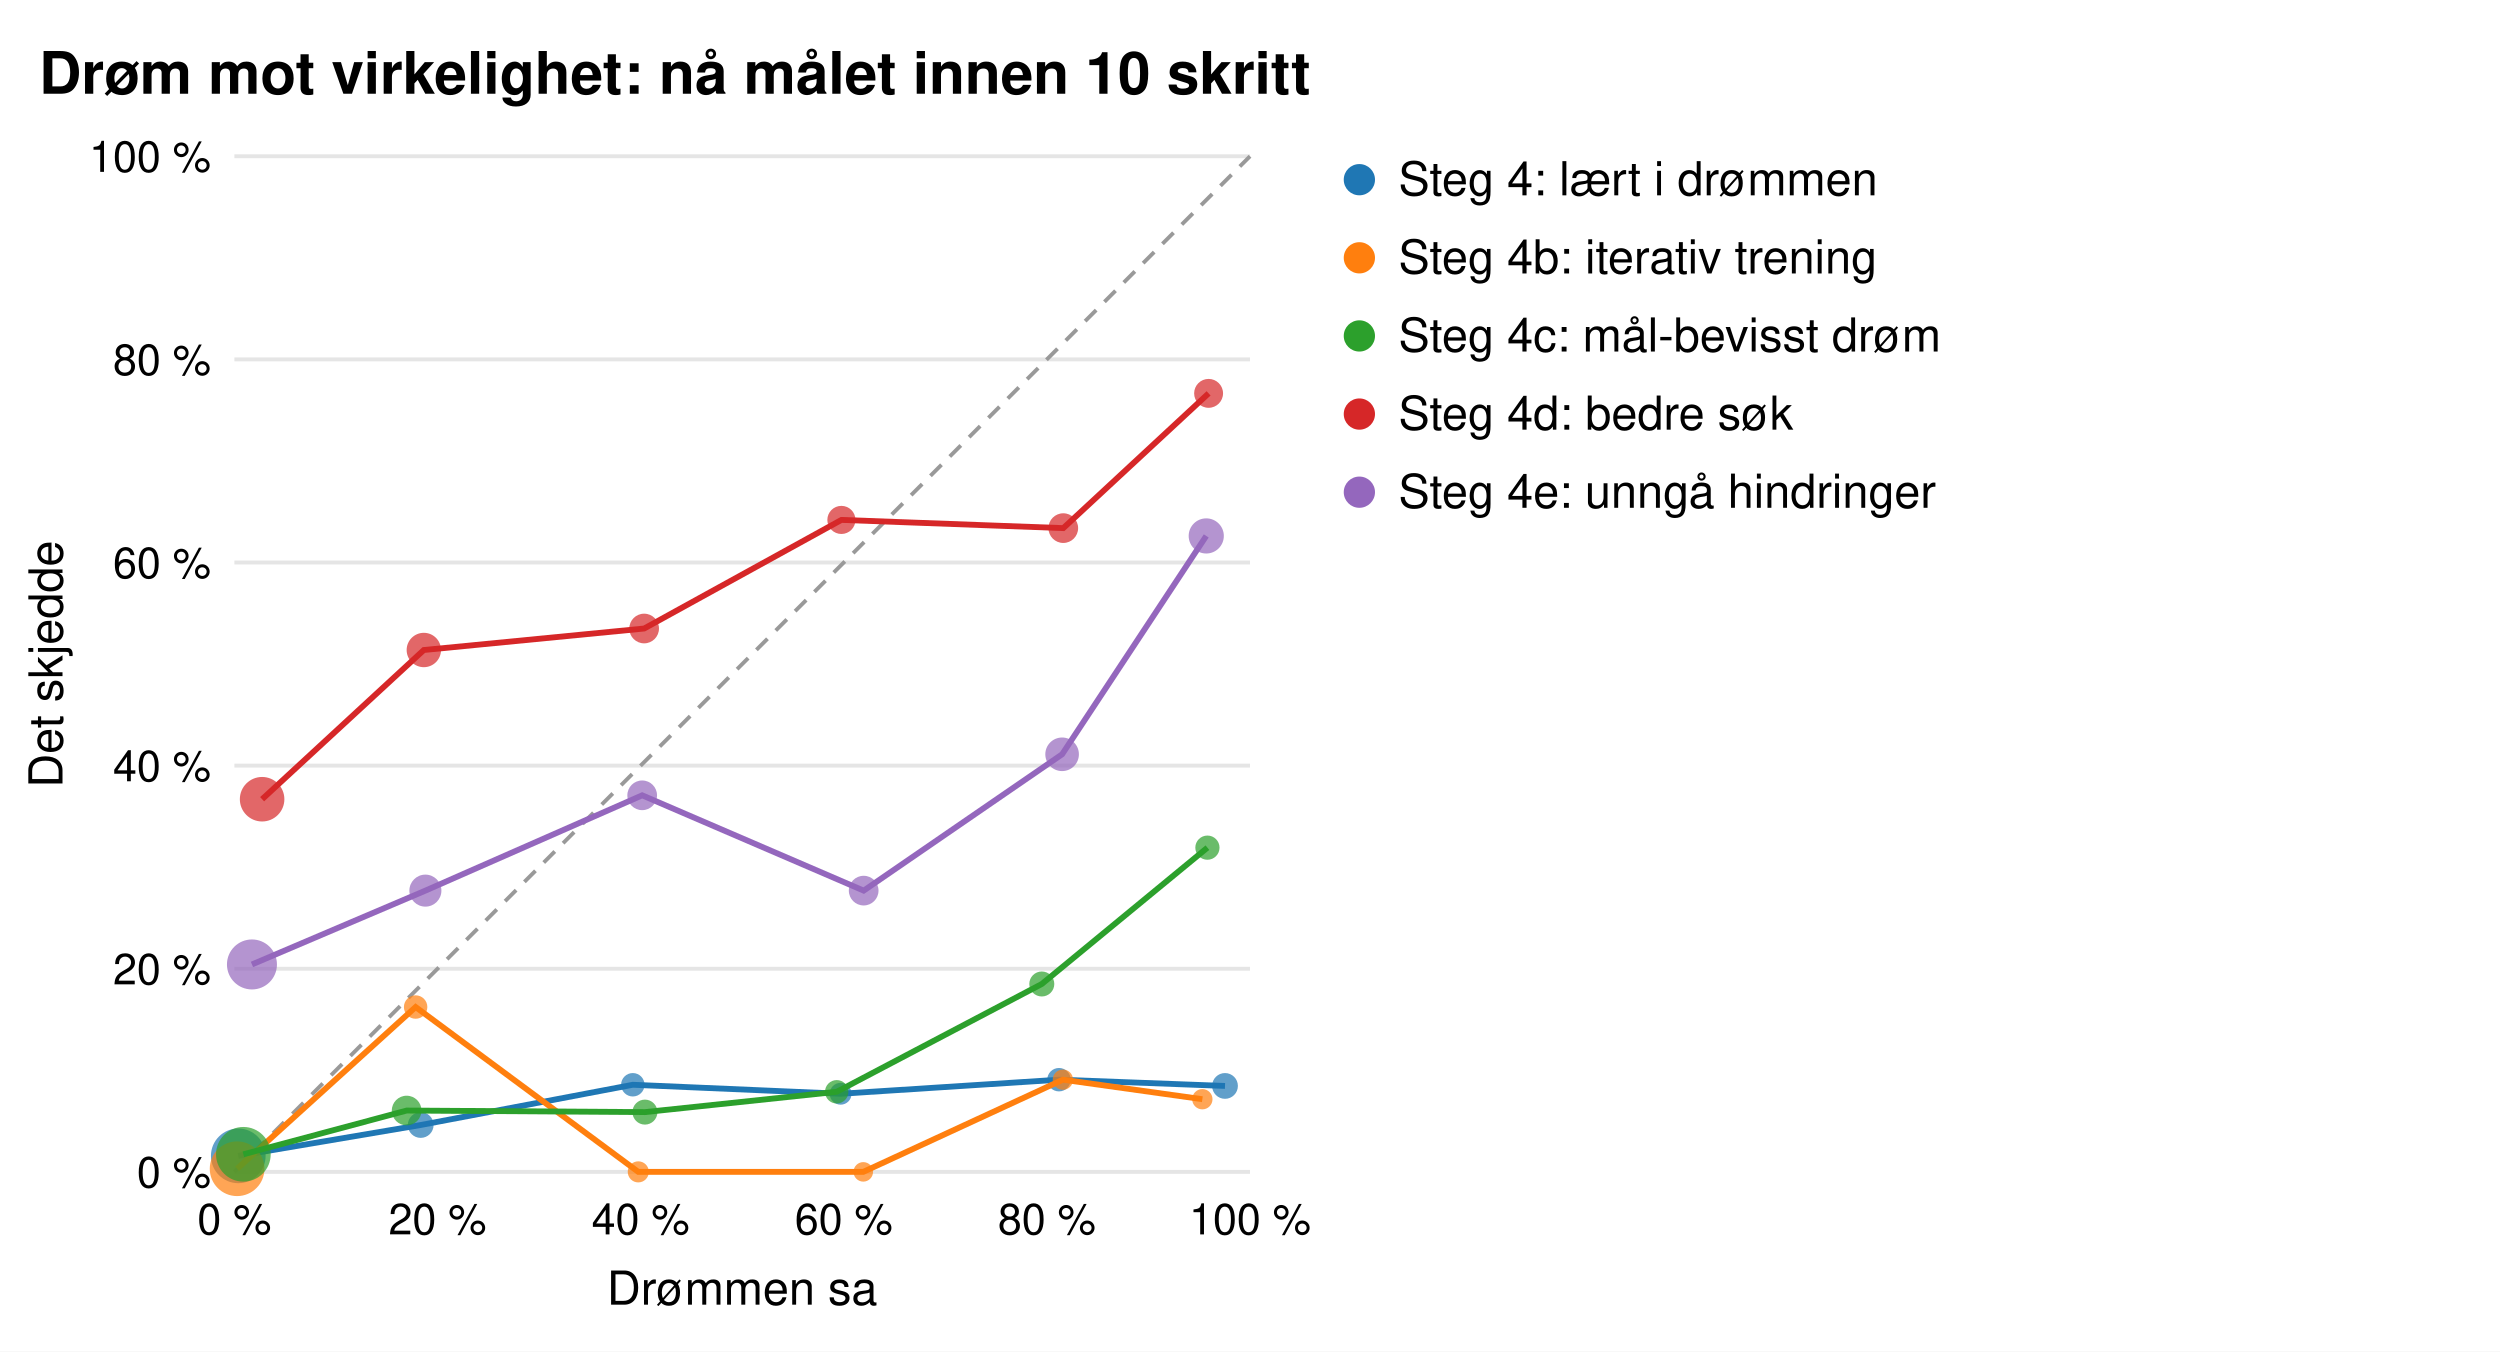
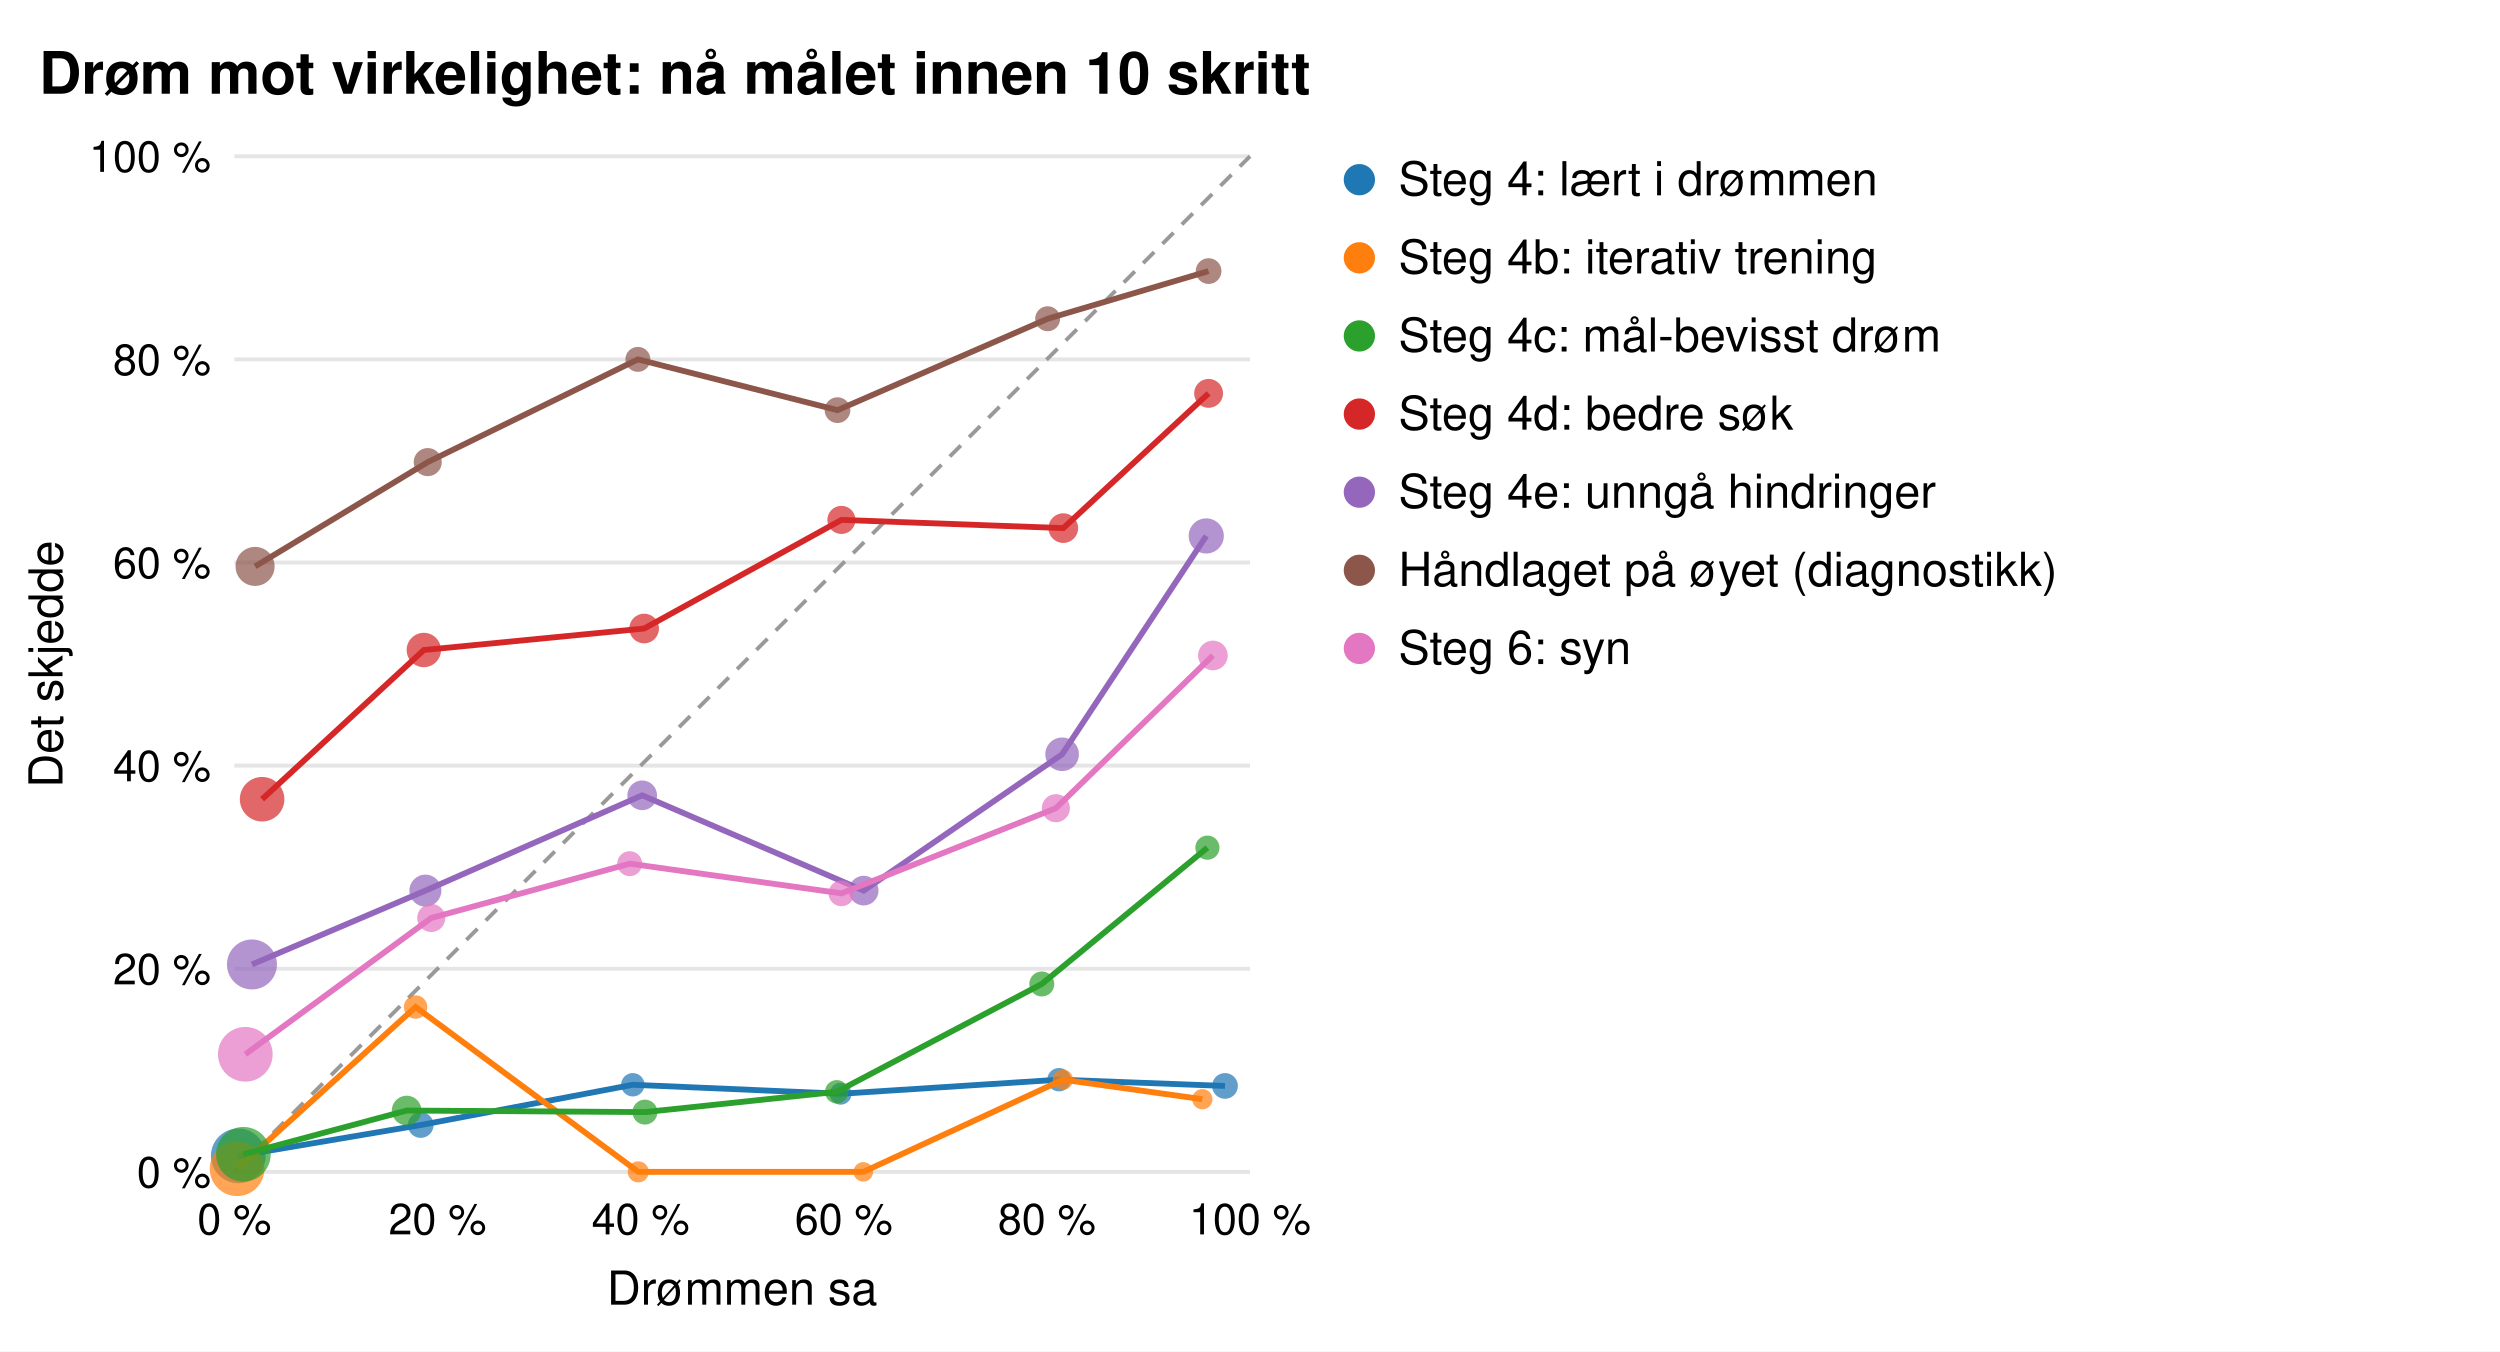
<svg xmlns="http://www.w3.org/2000/svg" width="640" height="346" viewBox="0 0 640 346">
  <rect width="640" height="346" fill="white" />
  <text x="10" y="24" font-family="Helvetica, Arial, sans-serif" font-size="15" font-weight="bold">Drøm mot virkelighet: nå målet innen 10 skritt</text>
  <line x1="60" y1="300.0" x2="320" y2="300.0" stroke="#e5e5e5" />
  <text x="54" y="304.0" font-family="Helvetica, Arial, sans-serif" font-size="11" text-anchor="end">0 %</text>
  <text x="60.0" y="316" font-family="Helvetica, Arial, sans-serif" font-size="11" text-anchor="middle">0 %</text>
  <line x1="60" y1="248.0" x2="320" y2="248.0" stroke="#e5e5e5" />
  <text x="54" y="252.0" font-family="Helvetica, Arial, sans-serif" font-size="11" text-anchor="end">20 %</text>
  <text x="112.0" y="316" font-family="Helvetica, Arial, sans-serif" font-size="11" text-anchor="middle">20 %</text>
  <line x1="60" y1="196.0" x2="320" y2="196.0" stroke="#e5e5e5" />
  <text x="54" y="200.0" font-family="Helvetica, Arial, sans-serif" font-size="11" text-anchor="end">40 %</text>
  <text x="164.0" y="316" font-family="Helvetica, Arial, sans-serif" font-size="11" text-anchor="middle">40 %</text>
  <line x1="60" y1="144.0" x2="320" y2="144.0" stroke="#e5e5e5" />
  <text x="54" y="148.0" font-family="Helvetica, Arial, sans-serif" font-size="11" text-anchor="end">60 %</text>
  <text x="216.0" y="316" font-family="Helvetica, Arial, sans-serif" font-size="11" text-anchor="middle">60 %</text>
  <line x1="60" y1="92.0" x2="320" y2="92.0" stroke="#e5e5e5" />
  <text x="54" y="96.0" font-family="Helvetica, Arial, sans-serif" font-size="11" text-anchor="end">80 %</text>
  <text x="268.0" y="316" font-family="Helvetica, Arial, sans-serif" font-size="11" text-anchor="middle">80 %</text>
  <line x1="60" y1="40.0" x2="320" y2="40.0" stroke="#e5e5e5" />
  <text x="54" y="44.0" font-family="Helvetica, Arial, sans-serif" font-size="11" text-anchor="end">100 %</text>
  <text x="320.0" y="316" font-family="Helvetica, Arial, sans-serif" font-size="11" text-anchor="middle">100 %</text>
  <line x1="60" y1="300" x2="320" y2="40" stroke="#999" stroke-dasharray="4 3" />
  <text x="190.0" y="334" font-family="Helvetica, Arial, sans-serif" font-size="12" text-anchor="middle">Drømmen sa</text>
  <text x="16" y="170.0" font-family="Helvetica, Arial, sans-serif" font-size="12" text-anchor="middle" transform="rotate(-90 16 170.0)">Det skjedde</text>
  <polyline fill="none" stroke="#1f77b4" stroke-width="1.5" points="61.0,295.9 107.7,288.0 162.0,277.7 215.2,280.0 271.1,276.4 313.6,278.0" />
  <circle cx="61.0" cy="295.9" r="7.0" fill="#1f77b4" fill-opacity="0.7" />
  <circle cx="107.7" cy="288.0" r="3.3" fill="#1f77b4" fill-opacity="0.7" />
  <circle cx="162.0" cy="277.7" r="3.0" fill="#1f77b4" fill-opacity="0.7" />
  <circle cx="215.2" cy="280.0" r="2.8" fill="#1f77b4" fill-opacity="0.7" />
  <circle cx="271.1" cy="276.4" r="3.0" fill="#1f77b4" fill-opacity="0.7" />
  <circle cx="313.6" cy="278.0" r="3.3" fill="#1f77b4" fill-opacity="0.7" />
  <circle cx="348" cy="46" r="4" fill="#1f77b4" />
  <text x="358" y="50" font-family="Helvetica, Arial, sans-serif" font-size="12">Steg 4: lært i drømmen</text>
  <polyline fill="none" stroke="#ff7f0e" stroke-width="1.5" points="60.7,299.2 106.4,257.8 163.4,300.0 221.0,300.0 272.1,276.4 307.8,281.4" />
  <circle cx="60.7" cy="299.2" r="7.0" fill="#ff7f0e" fill-opacity="0.7" />
  <circle cx="106.4" cy="257.8" r="3.0" fill="#ff7f0e" fill-opacity="0.7" />
  <circle cx="163.4" cy="300.0" r="2.7" fill="#ff7f0e" fill-opacity="0.7" />
  <circle cx="221.0" cy="300.0" r="2.5" fill="#ff7f0e" fill-opacity="0.7" />
  <circle cx="272.1" cy="276.4" r="2.6" fill="#ff7f0e" fill-opacity="0.7" />
  <circle cx="307.8" cy="281.4" r="2.6" fill="#ff7f0e" fill-opacity="0.7" />
  <circle cx="348" cy="66" r="4" fill="#ff7f0e" />
  <text x="358" y="70" font-family="Helvetica, Arial, sans-serif" font-size="12">Steg 4b: iterativ trening</text>
  <polyline fill="none" stroke="#2ca02c" stroke-width="1.5" points="62.3,295.5 104.1,284.3 165.1,284.7 214.2,279.5 266.7,251.9 309.1,217.0" />
  <circle cx="62.3" cy="295.5" r="7.0" fill="#2ca02c" fill-opacity="0.7" />
  <circle cx="104.1" cy="284.3" r="3.8" fill="#2ca02c" fill-opacity="0.7" />
  <circle cx="165.1" cy="284.7" r="3.2" fill="#2ca02c" fill-opacity="0.7" />
  <circle cx="214.2" cy="279.5" r="3.0" fill="#2ca02c" fill-opacity="0.7" />
  <circle cx="266.7" cy="251.9" r="3.2" fill="#2ca02c" fill-opacity="0.7" />
  <circle cx="309.1" cy="217.0" r="3.1" fill="#2ca02c" fill-opacity="0.7" />
  <circle cx="348" cy="86" r="4" fill="#2ca02c" />
  <text x="358" y="90" font-family="Helvetica, Arial, sans-serif" font-size="12">Steg 4c: mål-bevisst drøm</text>
  <polyline fill="none" stroke="#d62728" stroke-width="1.5" points="67.1,204.6 108.5,166.4 164.9,160.9 215.4,133.1 272.2,135.2 309.4,100.7" />
  <circle cx="67.1" cy="204.6" r="5.7" fill="#d62728" fill-opacity="0.7" />
  <circle cx="108.5" cy="166.4" r="4.4" fill="#d62728" fill-opacity="0.7" />
  <circle cx="164.9" cy="160.9" r="3.8" fill="#d62728" fill-opacity="0.7" />
  <circle cx="215.4" cy="133.1" r="3.6" fill="#d62728" fill-opacity="0.7" />
  <circle cx="272.2" cy="135.2" r="3.8" fill="#d62728" fill-opacity="0.7" />
  <circle cx="309.4" cy="100.7" r="3.7" fill="#d62728" fill-opacity="0.7" />
  <circle cx="348" cy="106" r="4" fill="#d62728" />
  <text x="358" y="110" font-family="Helvetica, Arial, sans-serif" font-size="12">Steg 4d: bedre søk</text>
  <polyline fill="none" stroke="#9467bd" stroke-width="1.5" points="64.5,246.9 108.9,228.0 164.4,203.6 221.1,228.0 271.9,193.1 308.8,137.2" />
  <circle cx="64.5" cy="246.9" r="6.4" fill="#9467bd" fill-opacity="0.7" />
  <circle cx="108.9" cy="228.0" r="4.1" fill="#9467bd" fill-opacity="0.7" />
  <circle cx="164.4" cy="203.6" r="3.8" fill="#9467bd" fill-opacity="0.7" />
  <circle cx="221.1" cy="228.0" r="3.8" fill="#9467bd" fill-opacity="0.7" />
  <circle cx="271.9" cy="193.1" r="4.3" fill="#9467bd" fill-opacity="0.7" />
  <circle cx="308.8" cy="137.2" r="4.5" fill="#9467bd" fill-opacity="0.7" />
  <circle cx="348" cy="126" r="4" fill="#9467bd" />
  <text x="358" y="130" font-family="Helvetica, Arial, sans-serif" font-size="12">Steg 4e: unngå hindringer</text>
+   <polyline fill="none" stroke="#8c564b" stroke-width="1.5" points="65.3,145.0 109.5,118.3 163.3,92.0 214.4,105.0 268.2,81.6 309.4,69.4" />
+   <circle cx="65.3" cy="145.0" r="5.0" fill="#8c564b" fill-opacity="0.7" />
+   <circle cx="109.5" cy="118.3" r="3.6" fill="#8c564b" fill-opacity="0.7" />
+   <circle cx="163.3" cy="92.0" r="3.2" fill="#8c564b" fill-opacity="0.7" />
+   <circle cx="214.4" cy="105.0" r="3.3" fill="#8c564b" fill-opacity="0.7" />
+   <circle cx="268.2" cy="81.6" r="3.2" fill="#8c564b" fill-opacity="0.7" />
+   <circle cx="309.4" cy="69.4" r="3.3" fill="#8c564b" fill-opacity="0.7" />
+   <circle cx="348" cy="146" r="4" fill="#8c564b" />
+   <text x="358" y="150" font-family="Helvetica, Arial, sans-serif" font-size="12">Håndlaget på øyet (diagnostikk)</text>
+   <polyline fill="none" stroke="#e377c2" stroke-width="1.5" points="62.8,269.9 110.4,235.0 161.2,221.1 215.4,228.7 270.3,206.9 310.5,167.8" />
+   <circle cx="62.8" cy="269.9" r="7.0" fill="#e377c2" fill-opacity="0.7" />
+   <circle cx="110.4" cy="235.0" r="3.6" fill="#e377c2" fill-opacity="0.7" />
+   <circle cx="161.2" cy="221.1" r="3.2" fill="#e377c2" fill-opacity="0.7" />
+   <circle cx="215.4" cy="228.7" r="3.3" fill="#e377c2" fill-opacity="0.7" />
+   <circle cx="270.3" cy="206.9" r="3.6" fill="#e377c2" fill-opacity="0.7" />
+   <circle cx="310.5" cy="167.8" r="3.8" fill="#e377c2" fill-opacity="0.7" />
+   <circle cx="348" cy="166" r="4" fill="#e377c2" />
+   <text x="358" y="170" font-family="Helvetica, Arial, sans-serif" font-size="12">Steg 6: syn</text>
</svg>
